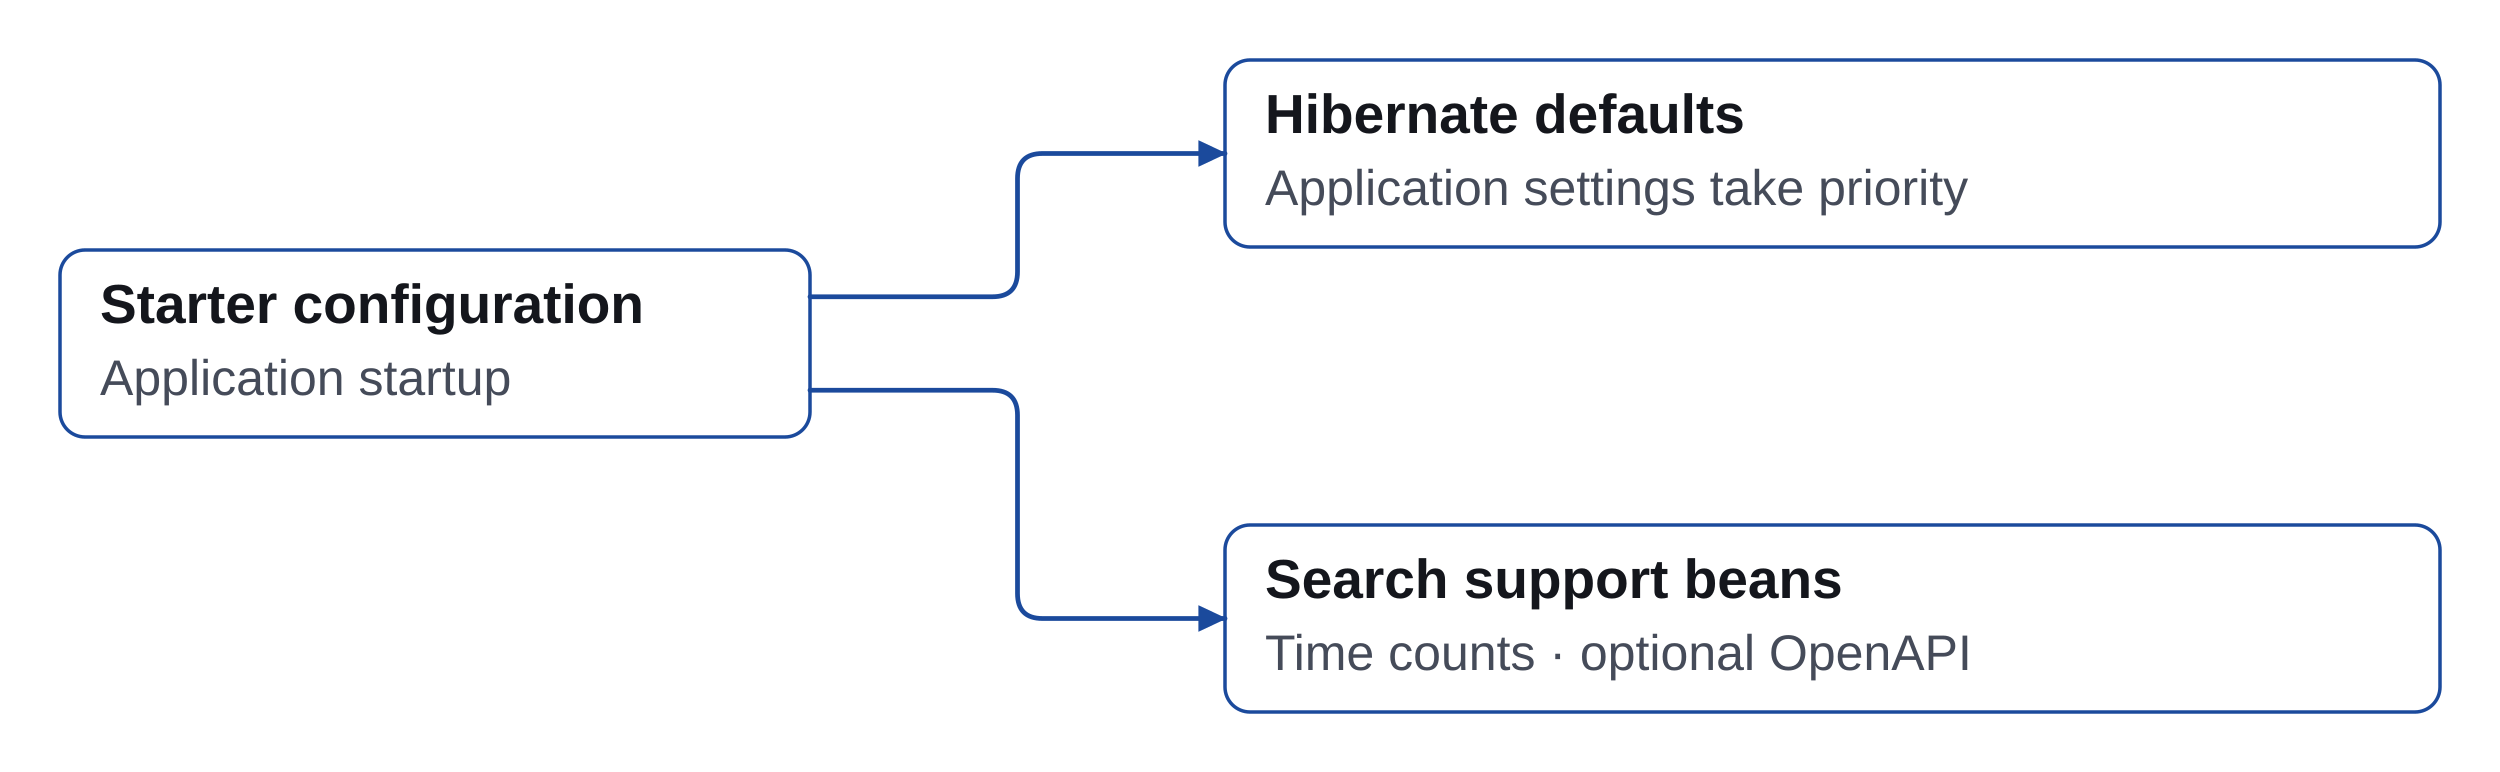
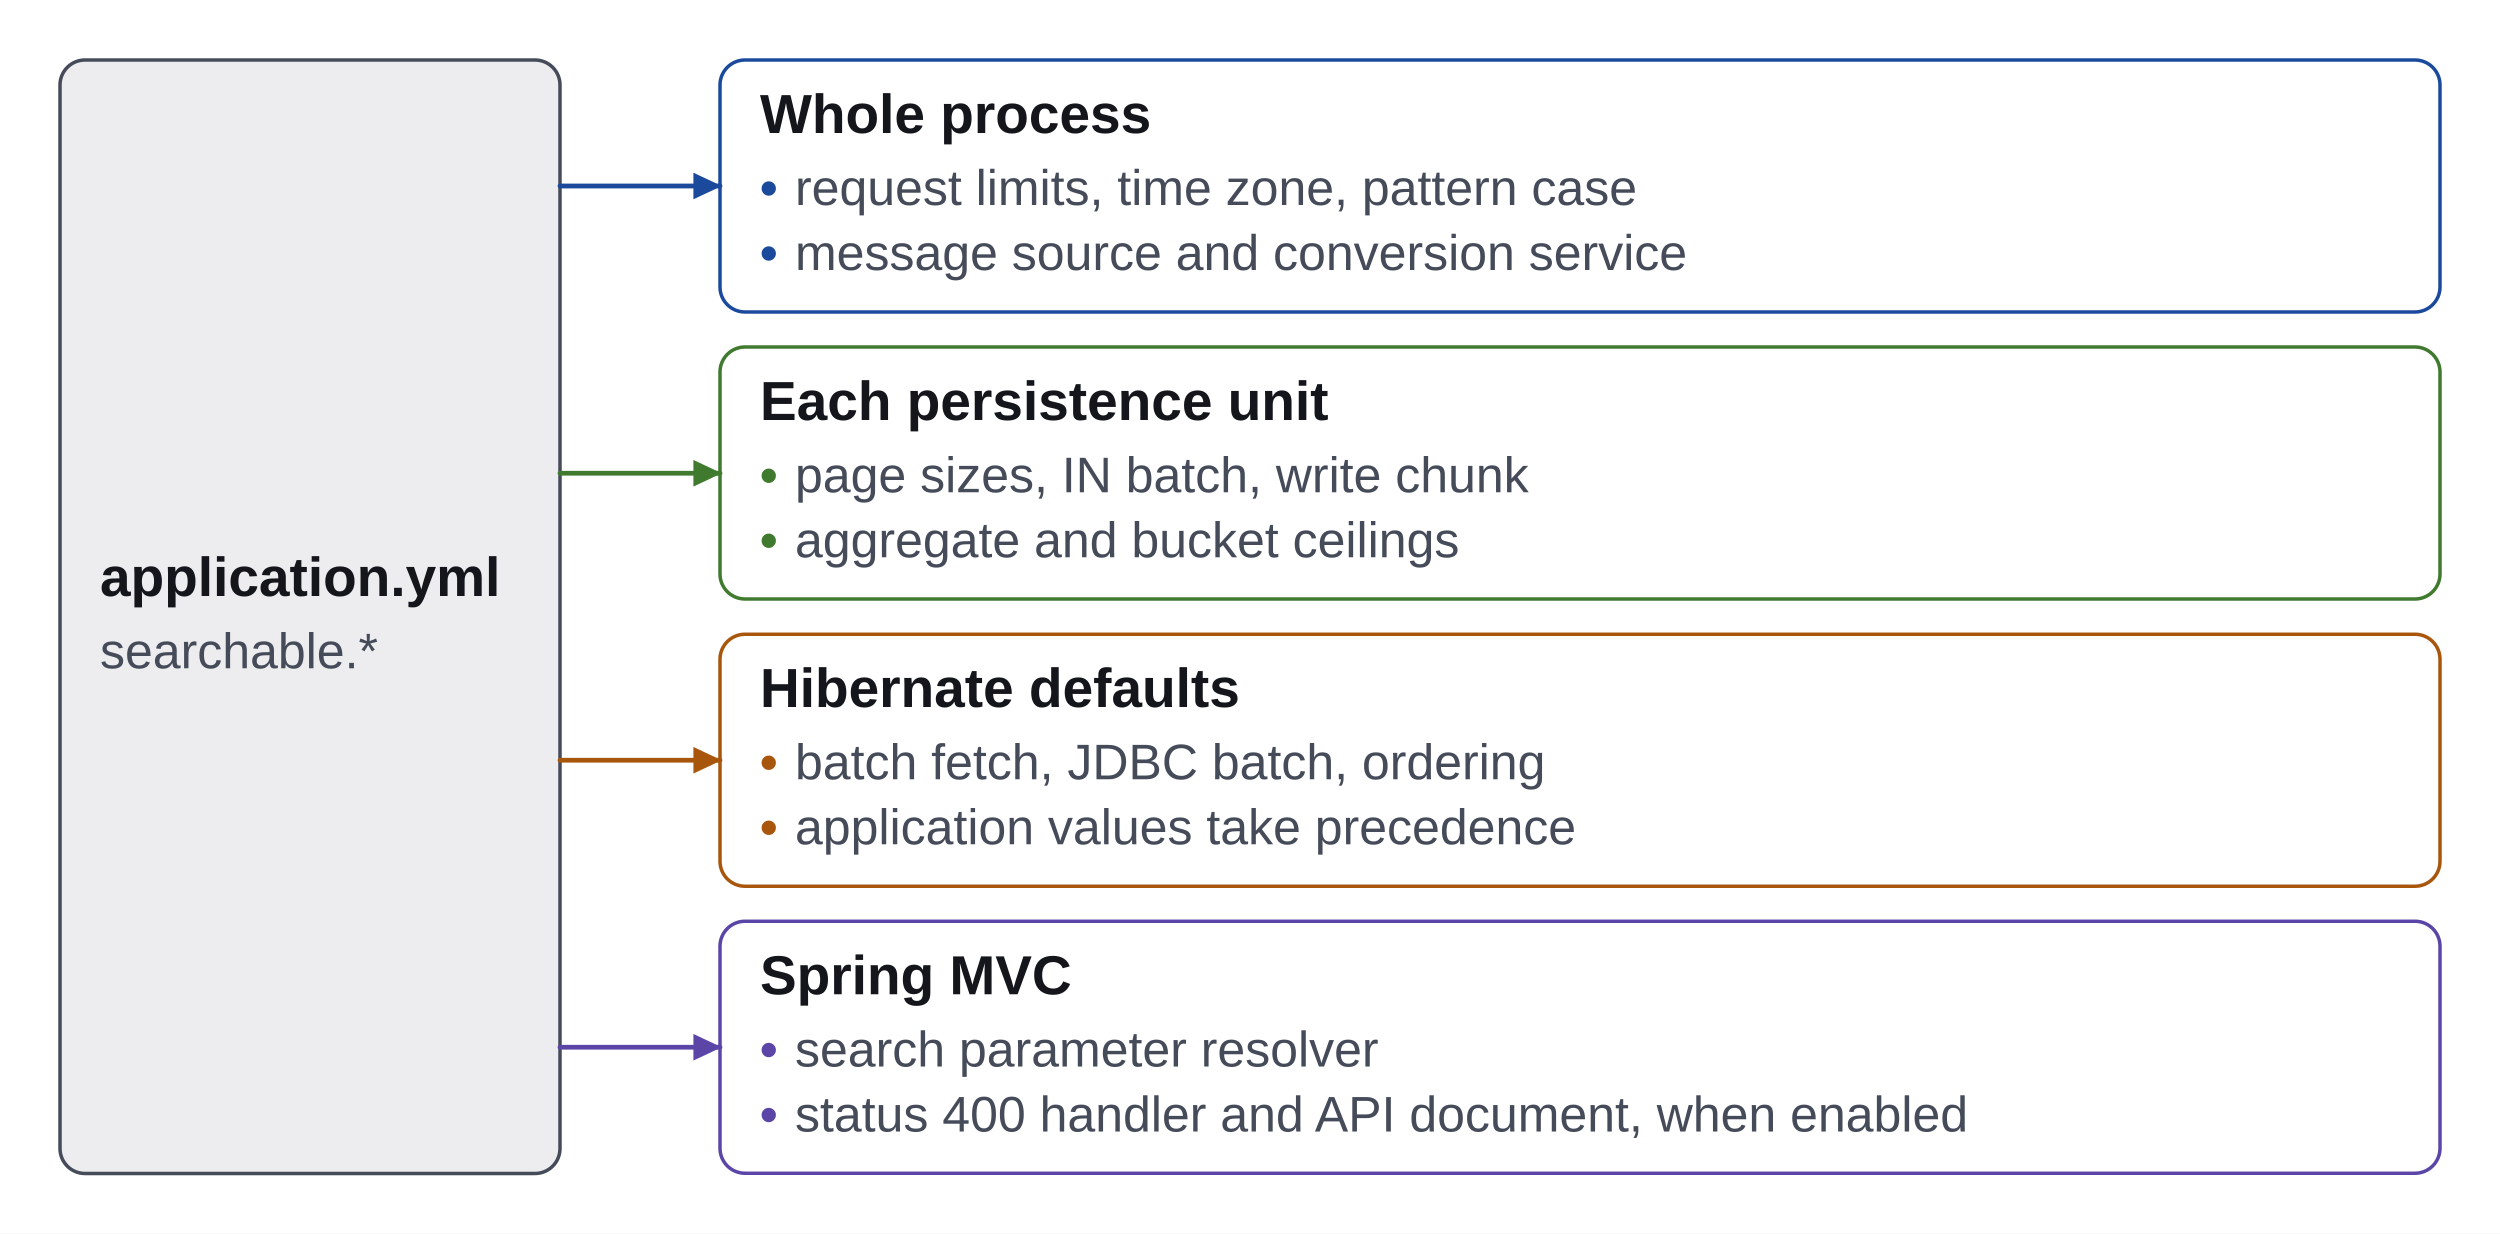
- <svg xmlns="http://www.w3.org/2000/svg" data-list-mode="plain" width="1000.0" height="308.8" viewBox="0 0 1000.0 308.8" font-family="Arial, 'Noto Sans KR', 'Apple SD Gothic Neo', sans-serif">
+ <svg xmlns="http://www.w3.org/2000/svg" width="1000.0" height="493.4" viewBox="0 0 1000.0 493.4" font-family="Arial, 'Noto Sans KR', 'Apple SD Gothic Neo', sans-serif">
  <defs>
    <linearGradient id="bgwash" x1="0" y1="0" x2="0" y2="1">
      <stop offset="0" stop-color="#ffffff" />
      <stop offset="1" stop-color="#ffffff" />
    </linearGradient>
    <marker id="arr-blue" viewBox="0 0 10 10" refX="8.5" refY="5" markerWidth="7" markerHeight="7" orient="auto">
      <path d="M0.5 1 L9 5 L0.5 9 z" fill="#1b4a9c" />
    </marker>
    <marker id="arr-green" viewBox="0 0 10 10" refX="8.5" refY="5" markerWidth="7" markerHeight="7" orient="auto">
      <path d="M0.5 1 L9 5 L0.5 9 z" fill="#3f7a2e" />
    </marker>
    <marker id="arr-orange" viewBox="0 0 10 10" refX="8.5" refY="5" markerWidth="7" markerHeight="7" orient="auto">
      <path d="M0.5 1 L9 5 L0.5 9 z" fill="#a8560c" />
    </marker>
    <marker id="arr-purple" viewBox="0 0 10 10" refX="8.5" refY="5" markerWidth="7" markerHeight="7" orient="auto">
      <path d="M0.5 1 L9 5 L0.5 9 z" fill="#5b46a8" />
    </marker>
    <marker id="arr-cyan" viewBox="0 0 10 10" refX="8.5" refY="5" markerWidth="7" markerHeight="7" orient="auto">
      <path d="M0.5 1 L9 5 L0.5 9 z" fill="#0f6f96" />
    </marker>
    <marker id="arr-teal" viewBox="0 0 10 10" refX="8.5" refY="5" markerWidth="7" markerHeight="7" orient="auto">
      <path d="M0.5 1 L9 5 L0.5 9 z" fill="#0b6a5a" />
    </marker>
    <marker id="arr-red" viewBox="0 0 10 10" refX="8.5" refY="5" markerWidth="7" markerHeight="7" orient="auto">
      <path d="M0.5 1 L9 5 L0.5 9 z" fill="#a8382a" />
    </marker>
    <marker id="arr-muted" viewBox="0 0 10 10" refX="8.5" refY="5" markerWidth="7" markerHeight="7" orient="auto">
      <path d="M0.5 1 L9 5 L0.5 9 z" fill="#79808f" />
    </marker>
    <marker id="arr-fg" viewBox="0 0 10 10" refX="8.5" refY="5" markerWidth="7" markerHeight="7" orient="auto">
      <path d="M0.5 1 L9 5 L0.5 9 z" fill="#454b59" />
    </marker>
    <marker id="arr-yellow" viewBox="0 0 10 10" refX="8.5" refY="5" markerWidth="7" markerHeight="7" orient="auto">
      <path d="M0.5 1 L9 5 L0.5 9 z" fill="#856310" />
    </marker>
  </defs>
-   <rect width="1000.0" height="308.8" fill="url(#bgwash)" />
-   <rect x="24.0" y="100.0" width="300.0" height="74.8" rx="10" fill="#ffffff" stroke="#1b4a9c" stroke-width="1.4" />
-   <text x="40.0" y="129.2" font-family="Arial, 'Noto Sans KR', 'Apple SD Gothic Neo', sans-serif" font-size="22" fill="#14161c" font-weight="700" text-anchor="start">Starter configuration</text>
-   <text x="40.0" y="158.0" font-family="Arial, 'Noto Sans KR', 'Apple SD Gothic Neo', sans-serif" font-size="20" fill="#454b59" font-weight="400" text-anchor="start">Application startup</text>
-   <rect x="490.0" y="24.0" width="486.0" height="74.8" rx="10" fill="#ffffff" stroke="#1b4a9c" stroke-width="1.4" />
-   <text x="506.0" y="53.2" font-family="Arial, 'Noto Sans KR', 'Apple SD Gothic Neo', sans-serif" font-size="22" fill="#14161c" font-weight="700" text-anchor="start">Hibernate defaults</text>
-   <text x="506.0" y="82.0" font-family="Arial, 'Noto Sans KR', 'Apple SD Gothic Neo', sans-serif" font-size="20" fill="#454b59" font-weight="400" text-anchor="start">Application settings take priority</text>
-   <rect x="490.0" y="210.0" width="486.0" height="74.8" rx="10" fill="#ffffff" stroke="#1b4a9c" stroke-width="1.4" />
-   <text x="506.0" y="239.2" font-family="Arial, 'Noto Sans KR', 'Apple SD Gothic Neo', sans-serif" font-size="22" fill="#14161c" font-weight="700" text-anchor="start">Search support beans</text>
-   <text x="506.0" y="268.0" font-family="Arial, 'Noto Sans KR', 'Apple SD Gothic Neo', sans-serif" font-size="20" fill="#454b59" font-weight="400" text-anchor="start">Time counts · optional OpenAPI</text>
-   <path d="M 324.0 118.7 L 397.0 118.7 Q 407.0 118.7 407.0 108.7 L 407.0 71.4 Q 407.0 61.4 417.0 61.4 L 490.0 61.4" fill="none" stroke="#1b4a9c" stroke-width="1.9" stroke-linecap="round" stroke-linejoin="round" marker-end="url(#arr-blue)" />
-   <path d="M 324.0 156.1 L 397.0 156.1 Q 407.0 156.1 407.0 166.1 L 407.0 237.4 Q 407.0 247.4 417.0 247.4 L 490.0 247.4" fill="none" stroke="#1b4a9c" stroke-width="1.9" stroke-linecap="round" stroke-linejoin="round" marker-end="url(#arr-blue)" />
+   <rect width="1000.0" height="493.4" fill="url(#bgwash)" />
+   <rect x="24.0" y="24.0" width="200.0" height="445.4" rx="10" fill="#454b59" opacity="0.1" />
+   <rect x="24.0" y="24.0" width="200.0" height="445.4" rx="10" fill="none" stroke="#454b59" stroke-width="1.4" />
+   <text x="40.0" y="238.4" font-family="Arial, 'Noto Sans KR', 'Apple SD Gothic Neo', sans-serif" font-size="22" fill="#14161c" font-weight="700" text-anchor="start">application.yml</text>
+   <text x="40.0" y="267.3" font-family="Arial, 'Noto Sans KR', 'Apple SD Gothic Neo', sans-serif" font-size="20" fill="#454b59" font-weight="400" text-anchor="start">searchable.*</text>
+   <rect x="288.0" y="24.0" width="688.0" height="100.8" rx="10" fill="#ffffff" stroke="#1b4a9c" stroke-width="1.4" />
+   <text x="304.0" y="53.2" font-family="Arial, 'Noto Sans KR', 'Apple SD Gothic Neo', sans-serif" font-size="22" fill="#14161c" font-weight="700" text-anchor="start">Whole process</text>
+   <text x="304.0" y="82.0" font-family="Arial, 'Noto Sans KR', 'Apple SD Gothic Neo', sans-serif" font-size="20" fill="#1b4a9c" font-weight="700" text-anchor="start">•</text>
+   <text x="318.0" y="82.0" font-family="Arial, 'Noto Sans KR', 'Apple SD Gothic Neo', sans-serif" font-size="20" fill="#454b59" font-weight="400" text-anchor="start">request limits, time zone, pattern case</text>
+   <text x="304.0" y="108.0" font-family="Arial, 'Noto Sans KR', 'Apple SD Gothic Neo', sans-serif" font-size="20" fill="#1b4a9c" font-weight="700" text-anchor="start">•</text>
+   <text x="318.0" y="108.0" font-family="Arial, 'Noto Sans KR', 'Apple SD Gothic Neo', sans-serif" font-size="20" fill="#454b59" font-weight="400" text-anchor="start">message source and conversion service</text>
+   <line x1="224.0" y1="74.4" x2="288.0" y2="74.4" stroke="#1b4a9c" stroke-width="1.9" stroke-linecap="round" marker-end="url(#arr-blue)" />
+   <rect x="288.0" y="138.8" width="688.0" height="100.8" rx="10" fill="#ffffff" stroke="#3f7a2e" stroke-width="1.4" />
+   <text x="304.0" y="168.0" font-family="Arial, 'Noto Sans KR', 'Apple SD Gothic Neo', sans-serif" font-size="22" fill="#14161c" font-weight="700" text-anchor="start">Each persistence unit</text>
+   <text x="304.0" y="196.9" font-family="Arial, 'Noto Sans KR', 'Apple SD Gothic Neo', sans-serif" font-size="20" fill="#3f7a2e" font-weight="700" text-anchor="start">•</text>
+   <text x="318.0" y="196.9" font-family="Arial, 'Noto Sans KR', 'Apple SD Gothic Neo', sans-serif" font-size="20" fill="#454b59" font-weight="400" text-anchor="start">page sizes, IN batch, write chunk</text>
+   <text x="304.0" y="222.9" font-family="Arial, 'Noto Sans KR', 'Apple SD Gothic Neo', sans-serif" font-size="20" fill="#3f7a2e" font-weight="700" text-anchor="start">•</text>
+   <text x="318.0" y="222.9" font-family="Arial, 'Noto Sans KR', 'Apple SD Gothic Neo', sans-serif" font-size="20" fill="#454b59" font-weight="400" text-anchor="start">aggregate and bucket ceilings</text>
+   <line x1="224.0" y1="189.3" x2="288.0" y2="189.3" stroke="#3f7a2e" stroke-width="1.9" stroke-linecap="round" marker-end="url(#arr-green)" />
+   <rect x="288.0" y="253.7" width="688.0" height="100.8" rx="10" fill="#ffffff" stroke="#a8560c" stroke-width="1.4" />
+   <text x="304.0" y="282.8" font-family="Arial, 'Noto Sans KR', 'Apple SD Gothic Neo', sans-serif" font-size="22" fill="#14161c" font-weight="700" text-anchor="start">Hibernate defaults</text>
+   <text x="304.0" y="311.7" font-family="Arial, 'Noto Sans KR', 'Apple SD Gothic Neo', sans-serif" font-size="20" fill="#a8560c" font-weight="700" text-anchor="start">•</text>
+   <text x="318.0" y="311.7" font-family="Arial, 'Noto Sans KR', 'Apple SD Gothic Neo', sans-serif" font-size="20" fill="#454b59" font-weight="400" text-anchor="start">batch fetch, JDBC batch, ordering</text>
+   <text x="304.0" y="337.7" font-family="Arial, 'Noto Sans KR', 'Apple SD Gothic Neo', sans-serif" font-size="20" fill="#a8560c" font-weight="700" text-anchor="start">•</text>
+   <text x="318.0" y="337.7" font-family="Arial, 'Noto Sans KR', 'Apple SD Gothic Neo', sans-serif" font-size="20" fill="#454b59" font-weight="400" text-anchor="start">application values take precedence</text>
+   <line x1="224.0" y1="304.1" x2="288.0" y2="304.1" stroke="#a8560c" stroke-width="1.9" stroke-linecap="round" marker-end="url(#arr-orange)" />
+   <rect x="288.0" y="368.5" width="688.0" height="100.8" rx="10" fill="#ffffff" stroke="#5b46a8" stroke-width="1.4" />
+   <text x="304.0" y="397.7" font-family="Arial, 'Noto Sans KR', 'Apple SD Gothic Neo', sans-serif" font-size="22" fill="#14161c" font-weight="700" text-anchor="start">Spring MVC</text>
+   <text x="304.0" y="426.6" font-family="Arial, 'Noto Sans KR', 'Apple SD Gothic Neo', sans-serif" font-size="20" fill="#5b46a8" font-weight="700" text-anchor="start">•</text>
+   <text x="318.0" y="426.6" font-family="Arial, 'Noto Sans KR', 'Apple SD Gothic Neo', sans-serif" font-size="20" fill="#454b59" font-weight="400" text-anchor="start">search parameter resolver</text>
+   <text x="304.0" y="452.6" font-family="Arial, 'Noto Sans KR', 'Apple SD Gothic Neo', sans-serif" font-size="20" fill="#5b46a8" font-weight="700" text-anchor="start">•</text>
+   <text x="318.0" y="452.6" font-family="Arial, 'Noto Sans KR', 'Apple SD Gothic Neo', sans-serif" font-size="20" fill="#454b59" font-weight="400" text-anchor="start">status 400 handler and API document, when enabled</text>
+   <line x1="224.0" y1="418.9" x2="288.0" y2="418.9" stroke="#5b46a8" stroke-width="1.9" stroke-linecap="round" marker-end="url(#arr-purple)" />
</svg>
